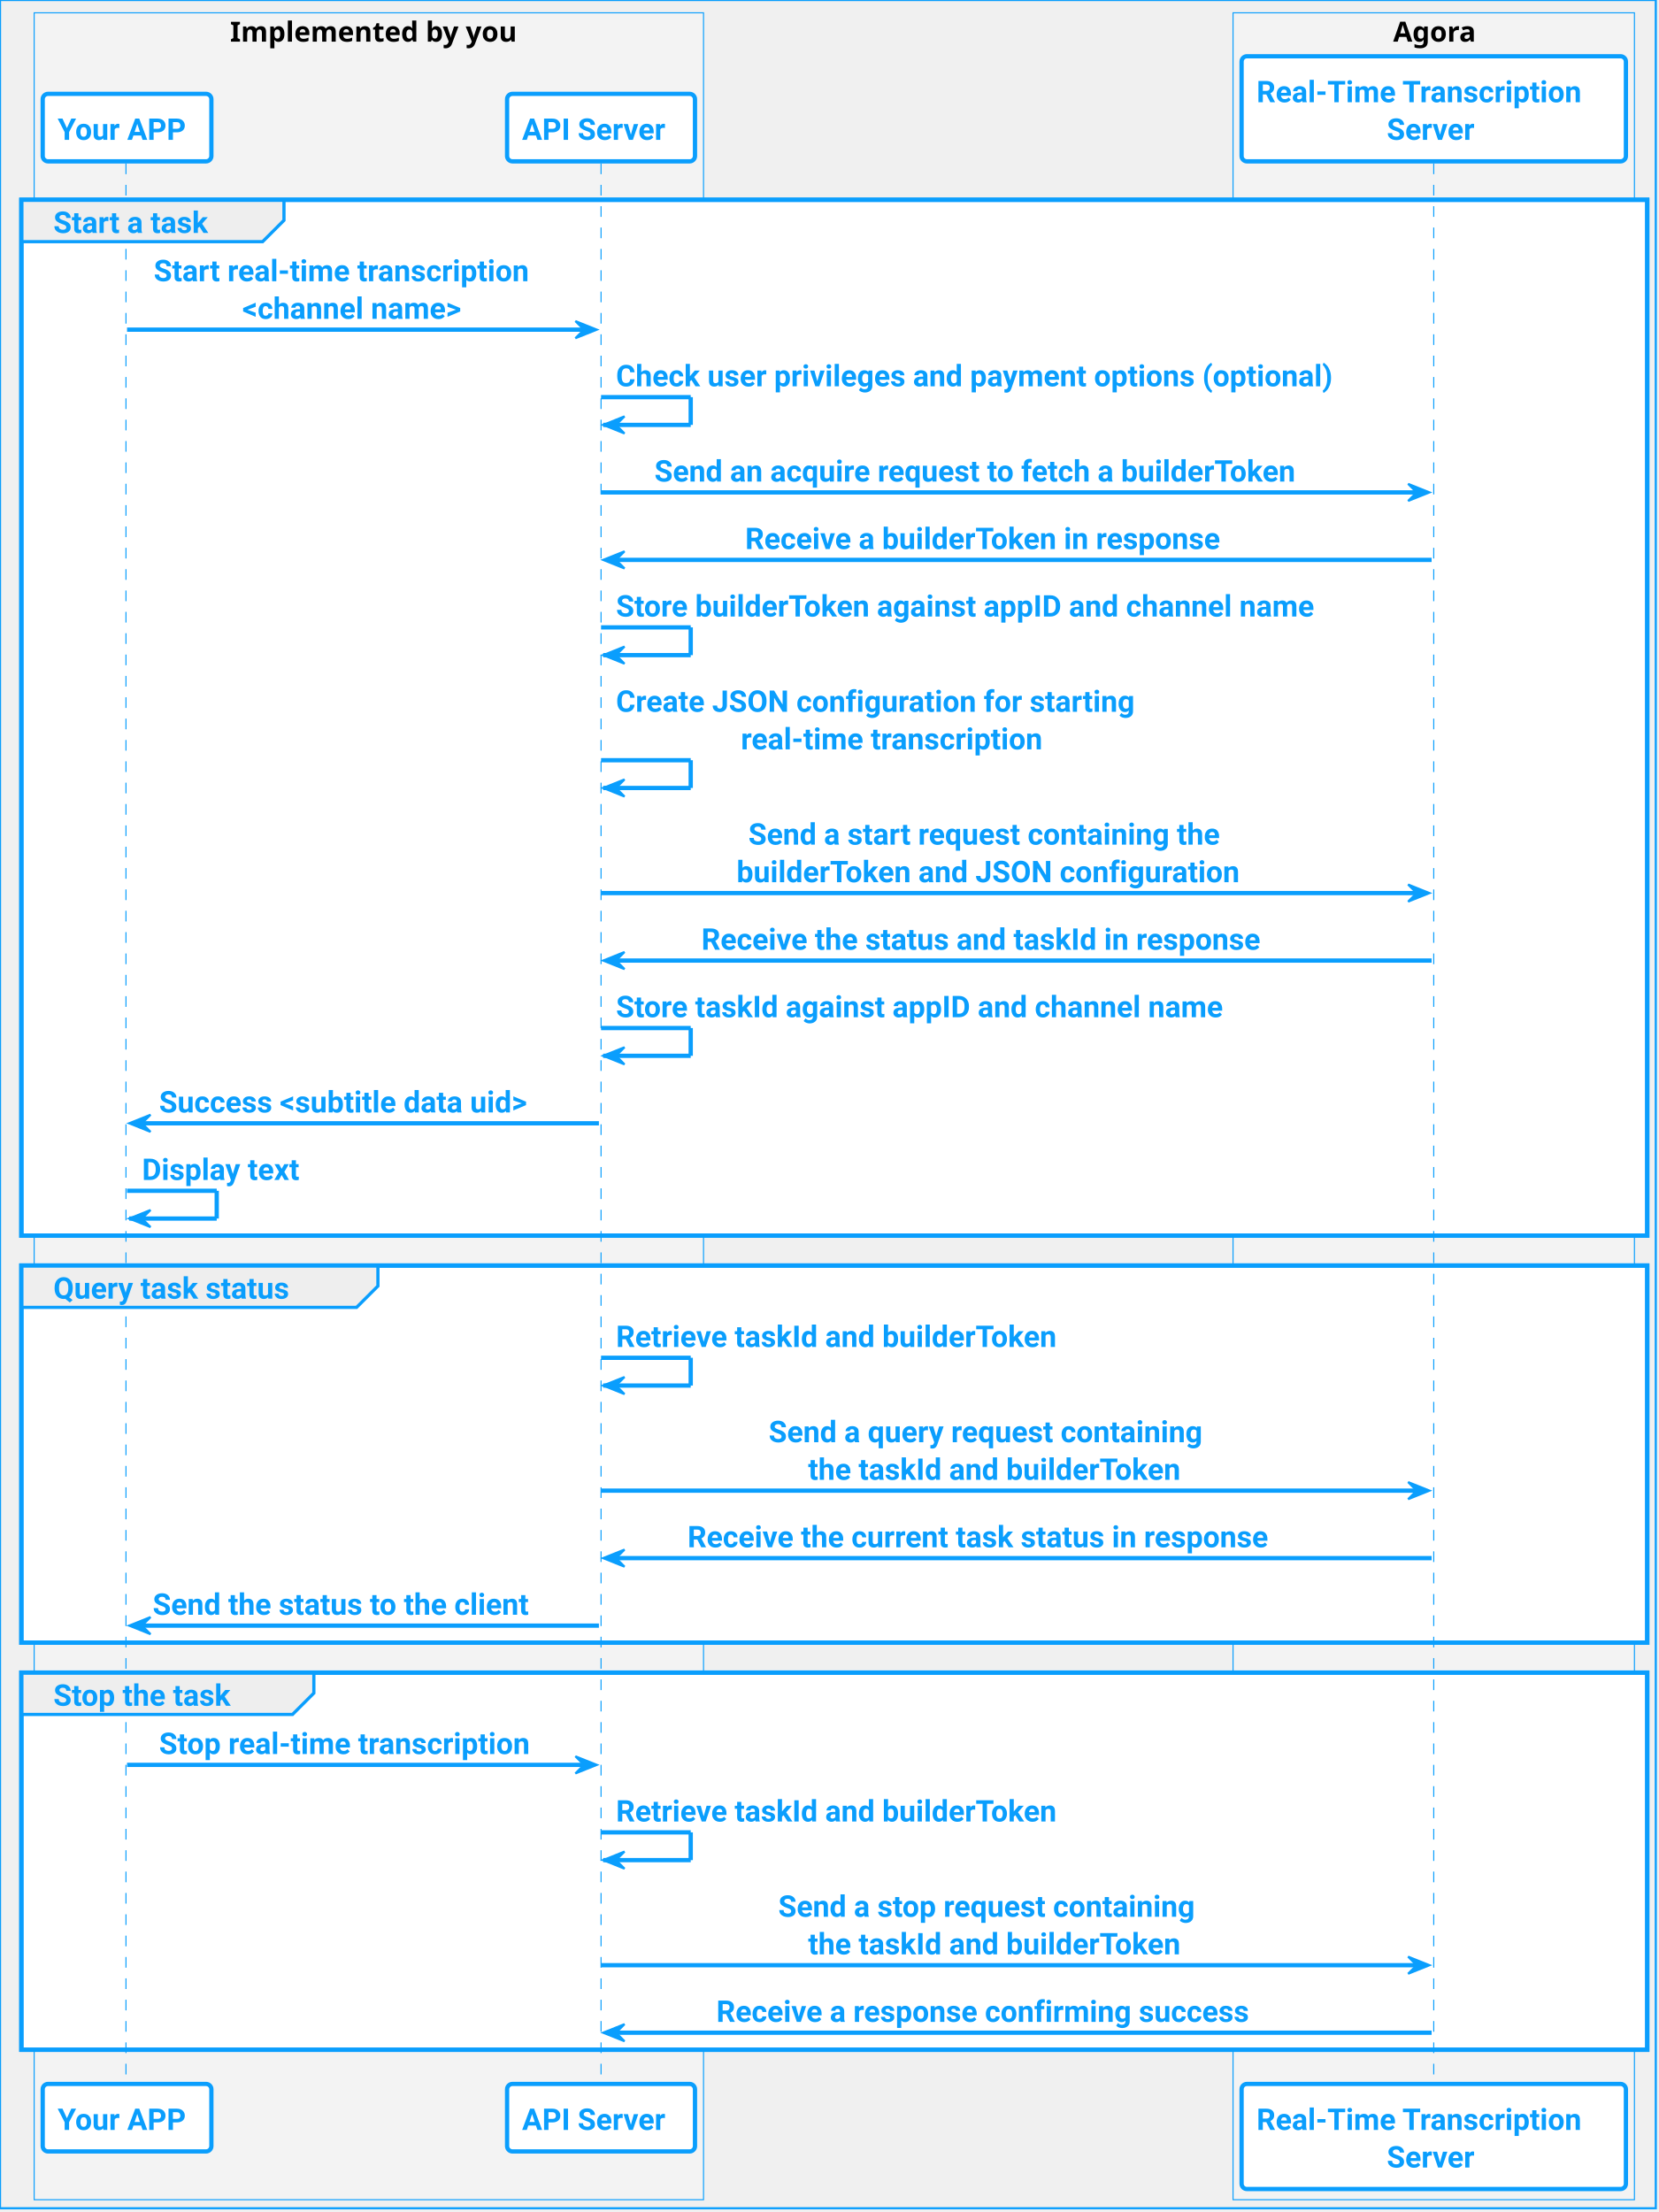
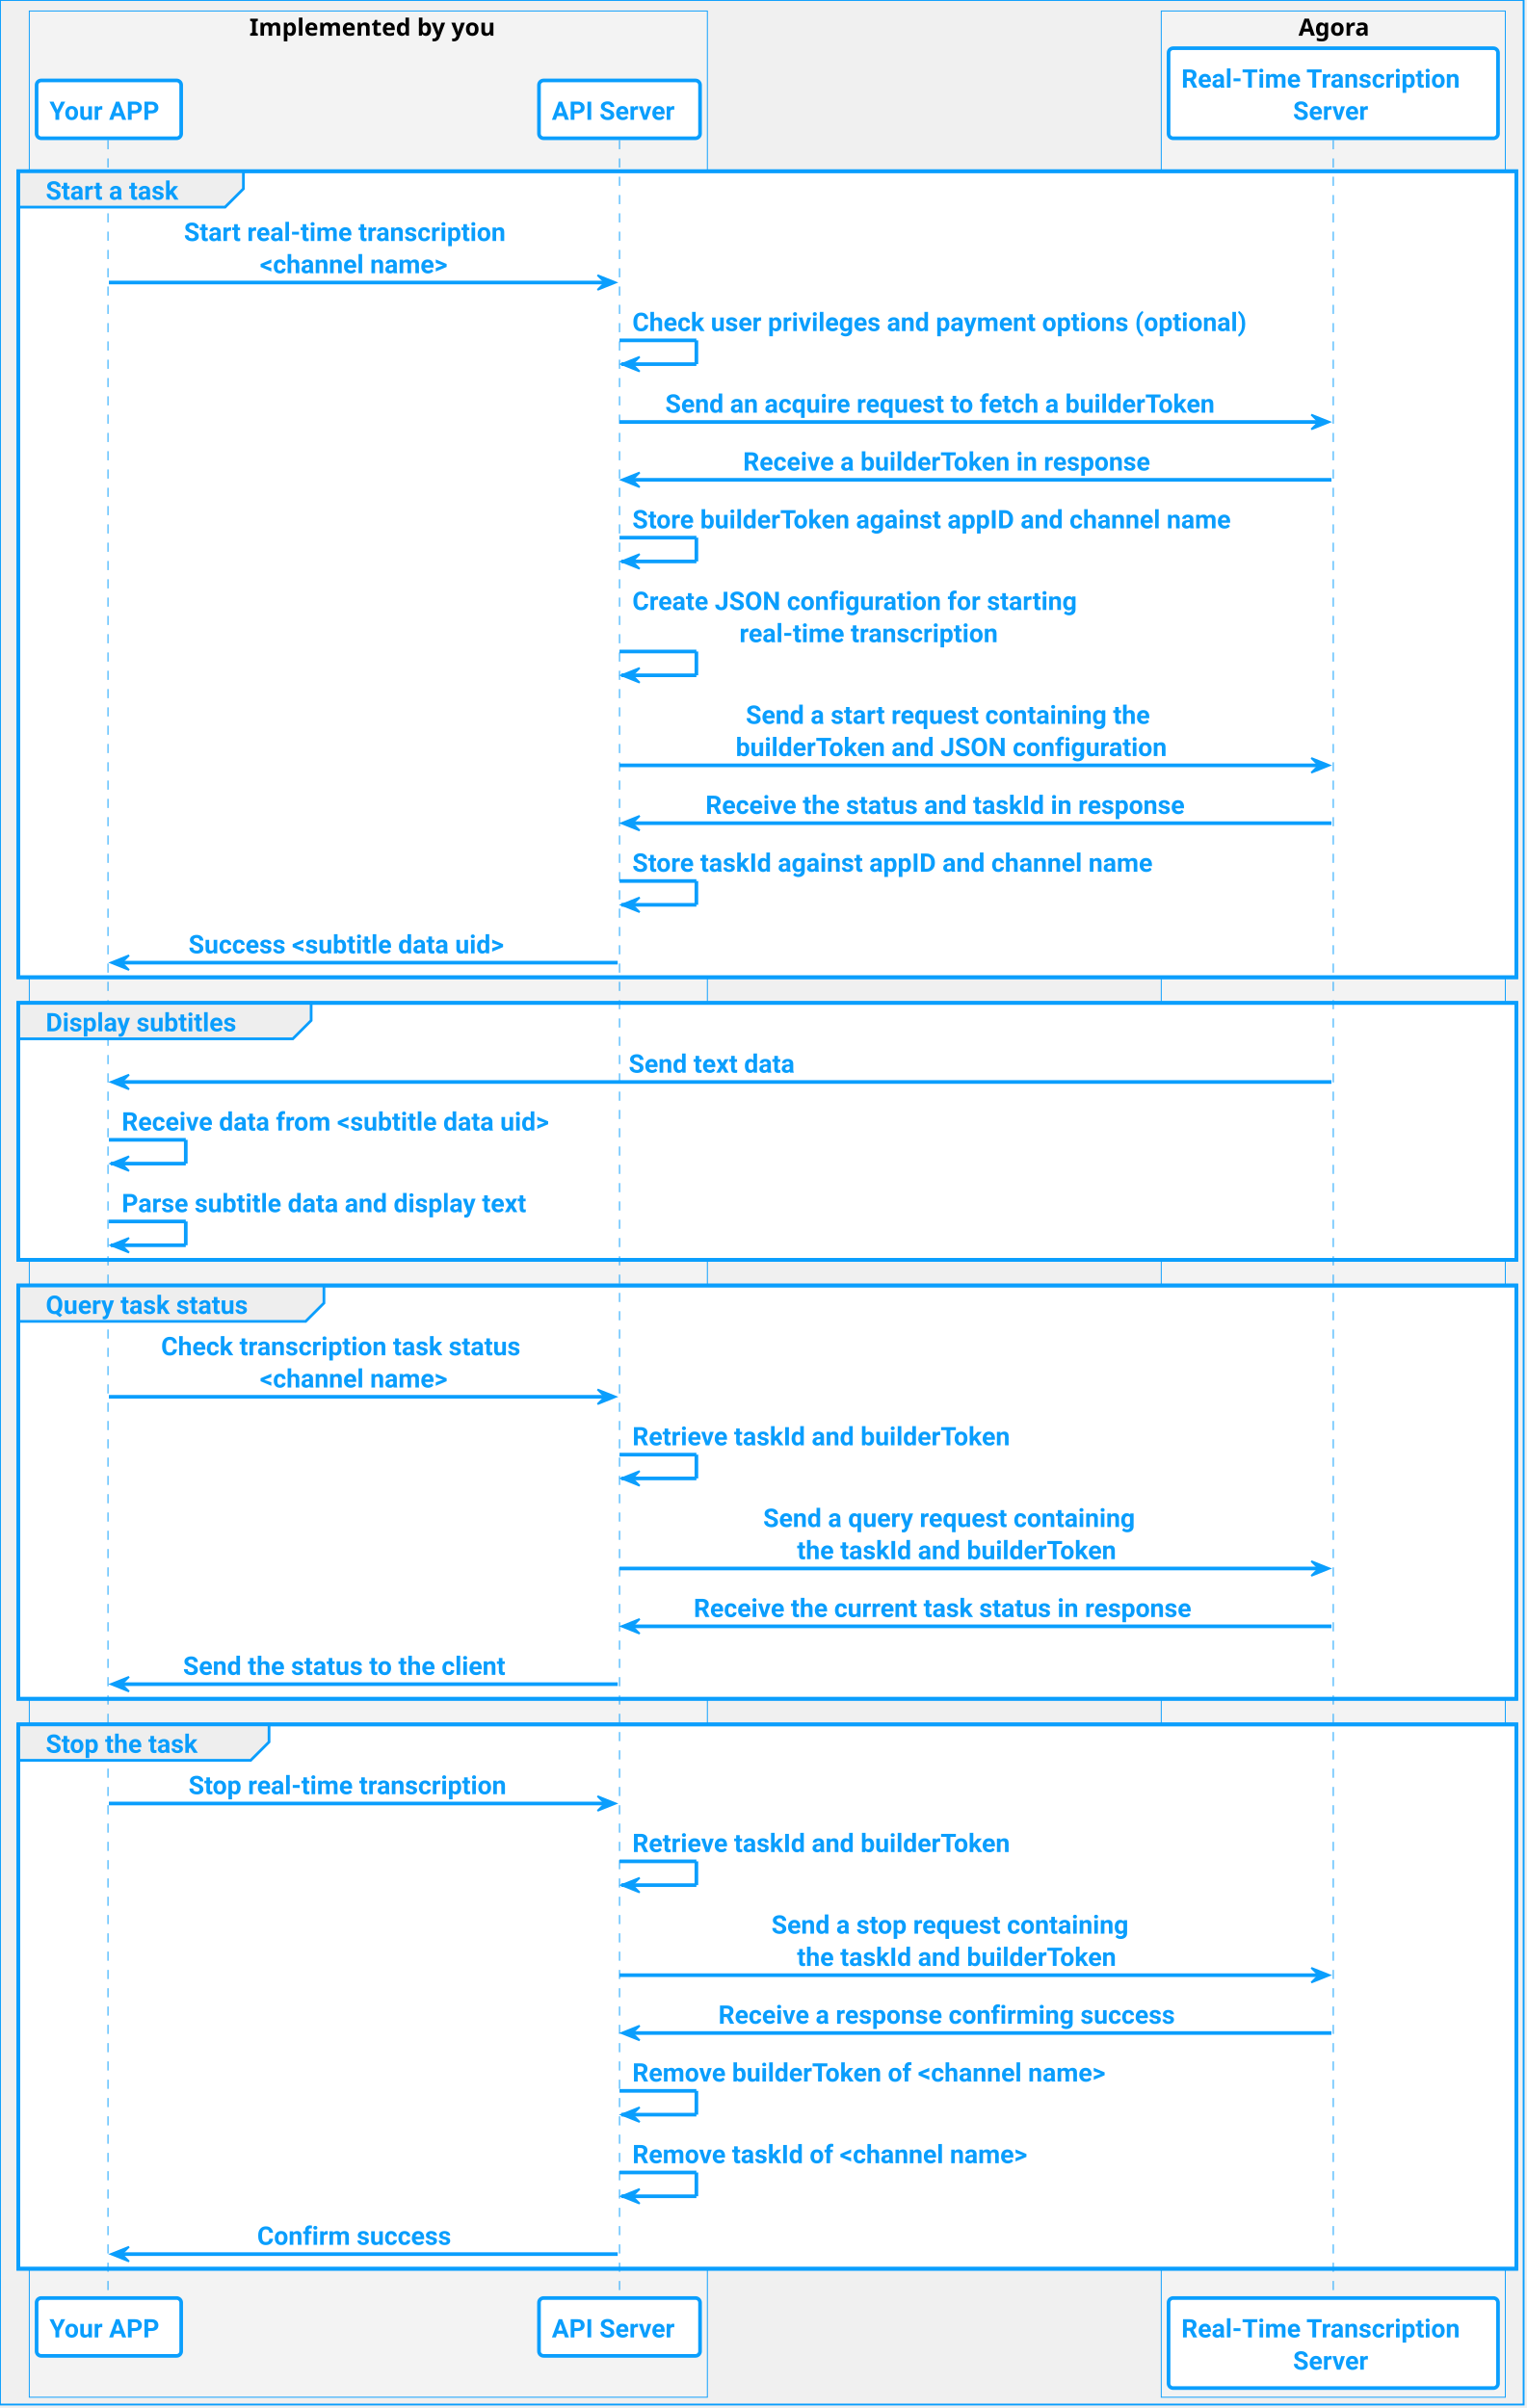
- <svg xmlns="http://www.w3.org/2000/svg" contentStyleType="text/css" height="1036px" preserveAspectRatio="none" style="width:777px;height:1036px;" version="1.1" viewBox="0 0 777 1036" width="777px" zoomAndPan="magnify">
+ <svg xmlns="http://www.w3.org/2000/svg" contentStyleType="text/css" height="1316px" preserveAspectRatio="none" style="width:834px;height:1316px;" version="1.1" viewBox="0 0 834 1316" width="834px" zoomAndPan="magnify">
  <defs />
  <g>
-     <rect fill="none" height="1034.242" style="stroke:#0A9EFD;stroke-width:1.0;" width="775.5" x="0" y="0" />
-     <rect fill="#F3F3F3" height="1024.242" style="stroke:#0A9EFD;stroke-width:0.5;" width="313.5" x="16" y="6" />
-     <text fill="#000000" font-family="sans-serif" font-size="13" font-weight="bold" lengthAdjust="spacing" textLength="130" x="107.75" y="19.495">Implemented by you</text>
-     <rect fill="#F3F3F3" height="1024.242" style="stroke:#0A9EFD;stroke-width:0.5;" width="188" x="577.5" y="6" />
-     <text fill="#000000" font-family="sans-serif" font-size="13" font-weight="bold" lengthAdjust="spacing" textLength="38" x="652.5" y="19.495">Agora</text>
-     <rect fill="#FFFFFF" height="485.141" style="stroke:#0A9EFD;stroke-width:2.0;" width="761.5" x="10" y="93.57" />
-     <rect fill="#FFFFFF" height="176.656" style="stroke:#0A9EFD;stroke-width:2.0;" width="761.5" x="10" y="592.711" />
-     <rect fill="#FFFFFF" height="176.656" style="stroke:#0A9EFD;stroke-width:2.0;" width="761.5" x="10" y="783.367" />
-     <line style="stroke:#0A9EFD;stroke-width:0.5;stroke-dasharray:5.0,5.0;" x1="59" x2="59" y1="76.57" y2="977.023" />
-     <line style="stroke:#0A9EFD;stroke-width:0.5;stroke-dasharray:5.0,5.0;" x1="281.5" x2="281.5" y1="76.57" y2="977.023" />
-     <line style="stroke:#0A9EFD;stroke-width:0.5;stroke-dasharray:5.0,5.0;" x1="671.5" x2="671.5" y1="76.57" y2="977.023" />
+     <rect fill="none" height="1314.117" style="stroke:#0A9EFD;stroke-width:1.0;" width="832.5" x="0" y="0" />
+     <rect fill="#F3F3F3" height="1304.117" style="stroke:#0A9EFD;stroke-width:0.5;" width="370.5" x="16" y="6" />
+     <text fill="#000000" font-family="sans-serif" font-size="13" font-weight="bold" lengthAdjust="spacing" textLength="130" x="136.25" y="19.495">Implemented by you</text>
+     <rect fill="#F3F3F3" height="1304.117" style="stroke:#0A9EFD;stroke-width:0.5;" width="188" x="634.5" y="6" />
+     <text fill="#000000" font-family="sans-serif" font-size="13" font-weight="bold" lengthAdjust="spacing" textLength="38" x="709.5" y="19.495">Agora</text>
+     <rect fill="#FFFFFF" height="440.531" style="stroke:#0A9EFD;stroke-width:2.0;" width="818.5" x="10" y="93.57" />
+     <rect fill="#FFFFFF" height="140.438" style="stroke:#0A9EFD;stroke-width:2.0;" width="818.5" x="10" y="548.102" />
+     <rect fill="#FFFFFF" height="225.875" style="stroke:#0A9EFD;stroke-width:2.0;" width="818.5" x="10" y="702.539" />
+     <rect fill="#FFFFFF" height="297.484" style="stroke:#0A9EFD;stroke-width:2.0;" width="818.5" x="10" y="942.414" />
+     <line style="stroke:#0A9EFD;stroke-width:0.5;stroke-dasharray:5.0,5.0;" x1="59" x2="59" y1="76.57" y2="1256.898" />
+     <line style="stroke:#0A9EFD;stroke-width:0.5;stroke-dasharray:5.0,5.0;" x1="338.5" x2="338.5" y1="76.57" y2="1256.898" />
+     <line style="stroke:#0A9EFD;stroke-width:0.5;stroke-dasharray:5.0,5.0;" x1="728.5" x2="728.5" y1="76.57" y2="1256.898" />
    <rect fill="#FFFFFF" height="31.609" rx="2.5" ry="2.5" style="stroke:#0A9EFD;stroke-width:2.0;" width="79" x="20" y="43.961" />
    <text fill="#0A9EFD" font-family="Roboto" font-size="14" font-weight="bold" lengthAdjust="spacing" textLength="65" x="27" y="65.494">Your APP</text>
-     <rect fill="#FFFFFF" height="31.609" rx="2.5" ry="2.5" style="stroke:#0A9EFD;stroke-width:2.0;" width="79" x="20" y="976.023" />
-     <text fill="#0A9EFD" font-family="Roboto" font-size="14" font-weight="bold" lengthAdjust="spacing" textLength="65" x="27" y="997.557">Your APP</text>
-     <rect fill="#FFFFFF" height="31.609" rx="2.5" ry="2.5" style="stroke:#0A9EFD;stroke-width:2.0;" width="88" x="237.5" y="43.961" />
-     <text fill="#0A9EFD" font-family="Roboto" font-size="14" font-weight="bold" lengthAdjust="spacing" textLength="74" x="244.5" y="65.494">API Server</text>
-     <rect fill="#FFFFFF" height="31.609" rx="2.5" ry="2.5" style="stroke:#0A9EFD;stroke-width:2.0;" width="88" x="237.5" y="976.023" />
-     <text fill="#0A9EFD" font-family="Roboto" font-size="14" font-weight="bold" lengthAdjust="spacing" textLength="74" x="244.5" y="997.557">API Server</text>
-     <rect fill="#FFFFFF" height="49.219" rx="2.5" ry="2.5" style="stroke:#0A9EFD;stroke-width:2.0;" width="180" x="581.5" y="26.352" />
-     <text fill="#0A9EFD" font-family="Roboto" font-size="14" font-weight="bold" lengthAdjust="spacing" textLength="166" x="588.5" y="47.885">Real-Time Transcription</text>
-     <text fill="#0A9EFD" font-family="Roboto" font-size="14" font-weight="bold" lengthAdjust="spacing" textLength="48" x="649.5" y="65.494">Server</text>
-     <rect fill="#FFFFFF" height="49.219" rx="2.5" ry="2.5" style="stroke:#0A9EFD;stroke-width:2.0;" width="180" x="581.5" y="976.023" />
-     <text fill="#0A9EFD" font-family="Roboto" font-size="14" font-weight="bold" lengthAdjust="spacing" textLength="166" x="588.5" y="997.557">Real-Time Transcription</text>
-     <text fill="#0A9EFD" font-family="Roboto" font-size="14" font-weight="bold" lengthAdjust="spacing" textLength="48" x="649.5" y="1015.166">Server</text>
+     <rect fill="#FFFFFF" height="31.609" rx="2.5" ry="2.5" style="stroke:#0A9EFD;stroke-width:2.0;" width="79" x="20" y="1255.898" />
+     <text fill="#0A9EFD" font-family="Roboto" font-size="14" font-weight="bold" lengthAdjust="spacing" textLength="65" x="27" y="1277.432">Your APP</text>
+     <rect fill="#FFFFFF" height="31.609" rx="2.5" ry="2.5" style="stroke:#0A9EFD;stroke-width:2.0;" width="88" x="294.5" y="43.961" />
+     <text fill="#0A9EFD" font-family="Roboto" font-size="14" font-weight="bold" lengthAdjust="spacing" textLength="74" x="301.5" y="65.494">API Server</text>
+     <rect fill="#FFFFFF" height="31.609" rx="2.5" ry="2.5" style="stroke:#0A9EFD;stroke-width:2.0;" width="88" x="294.5" y="1255.898" />
+     <text fill="#0A9EFD" font-family="Roboto" font-size="14" font-weight="bold" lengthAdjust="spacing" textLength="74" x="301.5" y="1277.432">API Server</text>
+     <rect fill="#FFFFFF" height="49.219" rx="2.5" ry="2.5" style="stroke:#0A9EFD;stroke-width:2.0;" width="180" x="638.5" y="26.352" />
+     <text fill="#0A9EFD" font-family="Roboto" font-size="14" font-weight="bold" lengthAdjust="spacing" textLength="166" x="645.5" y="47.885">Real-Time Transcription</text>
+     <text fill="#0A9EFD" font-family="Roboto" font-size="14" font-weight="bold" lengthAdjust="spacing" textLength="48" x="706.5" y="65.494">Server</text>
+     <rect fill="#FFFFFF" height="49.219" rx="2.5" ry="2.5" style="stroke:#0A9EFD;stroke-width:2.0;" width="180" x="638.5" y="1255.898" />
+     <text fill="#0A9EFD" font-family="Roboto" font-size="14" font-weight="bold" lengthAdjust="spacing" textLength="166" x="645.5" y="1277.432">Real-Time Transcription</text>
+     <text fill="#0A9EFD" font-family="Roboto" font-size="14" font-weight="bold" lengthAdjust="spacing" textLength="48" x="706.5" y="1295.041">Server</text>
    <path d="M10,93.57 L133,93.57 L133,103.18 L123,113.18 L10,113.18 L10,93.57 " fill="#EEEEEE" style="stroke:#0A9EFD;stroke-width:1.5;" />
-     <rect fill="none" height="485.141" style="stroke:#0A9EFD;stroke-width:2.0;" width="761.5" x="10" y="93.57" />
+     <rect fill="none" height="440.531" style="stroke:#0A9EFD;stroke-width:2.0;" width="818.5" x="10" y="93.57" />
    <text fill="#0A9EFD" font-family="Roboto" font-size="14" font-weight="bold" lengthAdjust="spacing" textLength="78" x="25" y="109.103">Start a task</text>
-     <polygon fill="#0A9EFD" points="269.5,150.398,279.5,154.398,269.5,158.398,273.5,154.398" style="stroke:#0A9EFD;stroke-width:1.0;" />
-     <line style="stroke:#0A9EFD;stroke-width:2.0;" x1="59.5" x2="275.5" y1="154.398" y2="154.398" />
-     <text fill="#0A9EFD" font-family="Roboto" font-size="14" font-weight="bold" lengthAdjust="spacing" textLength="193" x="72" y="131.713">Start real-time transcription</text>
-     <text fill="#0A9EFD" font-family="Roboto" font-size="14" font-weight="bold" lengthAdjust="spacing" textLength="114" x="113.5" y="149.322">&lt;channel name&gt;</text>
-     <line style="stroke:#0A9EFD;stroke-width:2.0;" x1="281.5" x2="323.5" y1="186.008" y2="186.008" />
-     <line style="stroke:#0A9EFD;stroke-width:2.0;" x1="323.5" x2="323.5" y1="186.008" y2="199.008" />
-     <line style="stroke:#0A9EFD;stroke-width:2.0;" x1="282.5" x2="323.5" y1="199.008" y2="199.008" />
-     <polygon fill="#0A9EFD" points="292.5,195.008,282.5,199.008,292.5,203.008,288.5,199.008" style="stroke:#0A9EFD;stroke-width:1.0;" />
-     <text fill="#0A9EFD" font-family="Roboto" font-size="14" font-weight="bold" lengthAdjust="spacing" textLength="376" x="288.5" y="180.932">Check user privileges and payment options (optional)</text>
-     <polygon fill="#0A9EFD" points="659.5,226.617,669.5,230.617,659.5,234.617,663.5,230.617" style="stroke:#0A9EFD;stroke-width:1.0;" />
-     <line style="stroke:#0A9EFD;stroke-width:2.0;" x1="281.5" x2="665.5" y1="230.617" y2="230.617" />
-     <text fill="#0A9EFD" font-family="Roboto" font-size="14" font-weight="bold" lengthAdjust="spacing" textLength="340" x="306.5" y="225.541">Send an acquire request to fetch a builderToken</text>
-     <polygon fill="#0A9EFD" points="292.5,258.227,282.5,262.227,292.5,266.227,288.5,262.227" style="stroke:#0A9EFD;stroke-width:1.0;" />
-     <line style="stroke:#0A9EFD;stroke-width:2.0;" x1="286.5" x2="670.5" y1="262.227" y2="262.227" />
-     <text fill="#0A9EFD" font-family="Roboto" font-size="14" font-weight="bold" lengthAdjust="spacing" textLength="255" x="349" y="257.15">Receive a builderToken in response</text>
-     <line style="stroke:#0A9EFD;stroke-width:2.0;" x1="281.5" x2="323.5" y1="293.836" y2="293.836" />
-     <line style="stroke:#0A9EFD;stroke-width:2.0;" x1="323.5" x2="323.5" y1="293.836" y2="306.836" />
-     <line style="stroke:#0A9EFD;stroke-width:2.0;" x1="282.5" x2="323.5" y1="306.836" y2="306.836" />
-     <polygon fill="#0A9EFD" points="292.5,302.836,282.5,306.836,292.5,310.836,288.5,306.836" style="stroke:#0A9EFD;stroke-width:1.0;" />
-     <text fill="#0A9EFD" font-family="Roboto" font-size="14" font-weight="bold" lengthAdjust="spacing" textLength="366" x="288.5" y="288.76">Store builderToken against appID and channel name</text>
-     <line style="stroke:#0A9EFD;stroke-width:2.0;" x1="281.5" x2="323.5" y1="356.055" y2="356.055" />
-     <line style="stroke:#0A9EFD;stroke-width:2.0;" x1="323.5" x2="323.5" y1="356.055" y2="369.055" />
-     <line style="stroke:#0A9EFD;stroke-width:2.0;" x1="282.5" x2="323.5" y1="369.055" y2="369.055" />
-     <polygon fill="#0A9EFD" points="292.5,365.055,282.5,369.055,292.5,373.055,288.5,369.055" style="stroke:#0A9EFD;stroke-width:1.0;" />
-     <text fill="#0A9EFD" font-family="Roboto" font-size="14" font-weight="bold" lengthAdjust="spacing" textLength="269" x="288.5" y="333.369">Create JSON configuration for starting</text>
-     <text fill="#0A9EFD" font-family="Roboto" font-size="14" font-weight="bold" lengthAdjust="spacing" textLength="156" x="347" y="350.978">real-time transcription</text>
-     <polygon fill="#0A9EFD" points="659.5,414.273,669.5,418.273,659.5,422.273,663.5,418.273" style="stroke:#0A9EFD;stroke-width:1.0;" />
-     <line style="stroke:#0A9EFD;stroke-width:2.0;" x1="281.5" x2="665.5" y1="418.273" y2="418.273" />
-     <text fill="#0A9EFD" font-family="Roboto" font-size="14" font-weight="bold" lengthAdjust="spacing" textLength="248" x="350.5" y="395.588">Send a start request containing the</text>
-     <text fill="#0A9EFD" font-family="Roboto" font-size="14" font-weight="bold" lengthAdjust="spacing" textLength="263" x="345" y="413.197">builderToken and JSON configuration</text>
-     <polygon fill="#0A9EFD" points="292.5,445.883,282.5,449.883,292.5,453.883,288.5,449.883" style="stroke:#0A9EFD;stroke-width:1.0;" />
-     <line style="stroke:#0A9EFD;stroke-width:2.0;" x1="286.5" x2="670.5" y1="449.883" y2="449.883" />
-     <text fill="#0A9EFD" font-family="Roboto" font-size="14" font-weight="bold" lengthAdjust="spacing" textLength="296" x="328.5" y="444.807">Receive the status and taskId in response</text>
-     <line style="stroke:#0A9EFD;stroke-width:2.0;" x1="281.5" x2="323.5" y1="481.492" y2="481.492" />
-     <line style="stroke:#0A9EFD;stroke-width:2.0;" x1="323.5" x2="323.5" y1="481.492" y2="494.492" />
-     <line style="stroke:#0A9EFD;stroke-width:2.0;" x1="282.5" x2="323.5" y1="494.492" y2="494.492" />
-     <polygon fill="#0A9EFD" points="292.5,490.492,282.5,494.492,292.5,498.492,288.5,494.492" style="stroke:#0A9EFD;stroke-width:1.0;" />
-     <text fill="#0A9EFD" font-family="Roboto" font-size="14" font-weight="bold" lengthAdjust="spacing" textLength="315" x="288.5" y="476.416">Store taskId against appID and channel name</text>
+     <polygon fill="#0A9EFD" points="326.5,150.398,336.5,154.398,326.5,158.398,330.5,154.398" style="stroke:#0A9EFD;stroke-width:1.0;" />
+     <line style="stroke:#0A9EFD;stroke-width:2.0;" x1="59.5" x2="332.5" y1="154.398" y2="154.398" />
+     <text fill="#0A9EFD" font-family="Roboto" font-size="14" font-weight="bold" lengthAdjust="spacing" textLength="193" x="100.5" y="131.713">Start real-time transcription</text>
+     <text fill="#0A9EFD" font-family="Roboto" font-size="14" font-weight="bold" lengthAdjust="spacing" textLength="114" x="142" y="149.322">&lt;channel name&gt;</text>
+     <line style="stroke:#0A9EFD;stroke-width:2.0;" x1="338.5" x2="380.5" y1="186.008" y2="186.008" />
+     <line style="stroke:#0A9EFD;stroke-width:2.0;" x1="380.5" x2="380.5" y1="186.008" y2="199.008" />
+     <line style="stroke:#0A9EFD;stroke-width:2.0;" x1="339.5" x2="380.5" y1="199.008" y2="199.008" />
+     <polygon fill="#0A9EFD" points="349.5,195.008,339.5,199.008,349.5,203.008,345.5,199.008" style="stroke:#0A9EFD;stroke-width:1.0;" />
+     <text fill="#0A9EFD" font-family="Roboto" font-size="14" font-weight="bold" lengthAdjust="spacing" textLength="376" x="345.5" y="180.932">Check user privileges and payment options (optional)</text>
+     <polygon fill="#0A9EFD" points="716.5,226.617,726.5,230.617,716.5,234.617,720.5,230.617" style="stroke:#0A9EFD;stroke-width:1.0;" />
+     <line style="stroke:#0A9EFD;stroke-width:2.0;" x1="338.5" x2="722.5" y1="230.617" y2="230.617" />
+     <text fill="#0A9EFD" font-family="Roboto" font-size="14" font-weight="bold" lengthAdjust="spacing" textLength="340" x="363.5" y="225.541">Send an acquire request to fetch a builderToken</text>
+     <polygon fill="#0A9EFD" points="349.5,258.227,339.5,262.227,349.5,266.227,345.5,262.227" style="stroke:#0A9EFD;stroke-width:1.0;" />
+     <line style="stroke:#0A9EFD;stroke-width:2.0;" x1="343.5" x2="727.5" y1="262.227" y2="262.227" />
+     <text fill="#0A9EFD" font-family="Roboto" font-size="14" font-weight="bold" lengthAdjust="spacing" textLength="255" x="406" y="257.15">Receive a builderToken in response</text>
+     <line style="stroke:#0A9EFD;stroke-width:2.0;" x1="338.5" x2="380.5" y1="293.836" y2="293.836" />
+     <line style="stroke:#0A9EFD;stroke-width:2.0;" x1="380.5" x2="380.5" y1="293.836" y2="306.836" />
+     <line style="stroke:#0A9EFD;stroke-width:2.0;" x1="339.5" x2="380.5" y1="306.836" y2="306.836" />
+     <polygon fill="#0A9EFD" points="349.5,302.836,339.5,306.836,349.5,310.836,345.5,306.836" style="stroke:#0A9EFD;stroke-width:1.0;" />
+     <text fill="#0A9EFD" font-family="Roboto" font-size="14" font-weight="bold" lengthAdjust="spacing" textLength="366" x="345.5" y="288.76">Store builderToken against appID and channel name</text>
+     <line style="stroke:#0A9EFD;stroke-width:2.0;" x1="338.5" x2="380.5" y1="356.055" y2="356.055" />
+     <line style="stroke:#0A9EFD;stroke-width:2.0;" x1="380.5" x2="380.5" y1="356.055" y2="369.055" />
+     <line style="stroke:#0A9EFD;stroke-width:2.0;" x1="339.5" x2="380.5" y1="369.055" y2="369.055" />
+     <polygon fill="#0A9EFD" points="349.5,365.055,339.5,369.055,349.5,373.055,345.5,369.055" style="stroke:#0A9EFD;stroke-width:1.0;" />
+     <text fill="#0A9EFD" font-family="Roboto" font-size="14" font-weight="bold" lengthAdjust="spacing" textLength="269" x="345.5" y="333.369">Create JSON configuration for starting</text>
+     <text fill="#0A9EFD" font-family="Roboto" font-size="14" font-weight="bold" lengthAdjust="spacing" textLength="156" x="404" y="350.978">real-time transcription</text>
+     <polygon fill="#0A9EFD" points="716.5,414.273,726.5,418.273,716.5,422.273,720.5,418.273" style="stroke:#0A9EFD;stroke-width:1.0;" />
+     <line style="stroke:#0A9EFD;stroke-width:2.0;" x1="338.5" x2="722.5" y1="418.273" y2="418.273" />
+     <text fill="#0A9EFD" font-family="Roboto" font-size="14" font-weight="bold" lengthAdjust="spacing" textLength="248" x="407.5" y="395.588">Send a start request containing the</text>
+     <text fill="#0A9EFD" font-family="Roboto" font-size="14" font-weight="bold" lengthAdjust="spacing" textLength="263" x="402" y="413.197">builderToken and JSON configuration</text>
+     <polygon fill="#0A9EFD" points="349.5,445.883,339.5,449.883,349.5,453.883,345.5,449.883" style="stroke:#0A9EFD;stroke-width:1.0;" />
+     <line style="stroke:#0A9EFD;stroke-width:2.0;" x1="343.5" x2="727.5" y1="449.883" y2="449.883" />
+     <text fill="#0A9EFD" font-family="Roboto" font-size="14" font-weight="bold" lengthAdjust="spacing" textLength="296" x="385.5" y="444.807">Receive the status and taskId in response</text>
+     <line style="stroke:#0A9EFD;stroke-width:2.0;" x1="338.5" x2="380.5" y1="481.492" y2="481.492" />
+     <line style="stroke:#0A9EFD;stroke-width:2.0;" x1="380.5" x2="380.5" y1="481.492" y2="494.492" />
+     <line style="stroke:#0A9EFD;stroke-width:2.0;" x1="339.5" x2="380.5" y1="494.492" y2="494.492" />
+     <polygon fill="#0A9EFD" points="349.5,490.492,339.5,494.492,349.5,498.492,345.5,494.492" style="stroke:#0A9EFD;stroke-width:1.0;" />
+     <text fill="#0A9EFD" font-family="Roboto" font-size="14" font-weight="bold" lengthAdjust="spacing" textLength="315" x="345.5" y="476.416">Store taskId against appID and channel name</text>
    <polygon fill="#0A9EFD" points="70.5,522.102,60.5,526.102,70.5,530.102,66.5,526.102" style="stroke:#0A9EFD;stroke-width:1.0;" />
-     <line style="stroke:#0A9EFD;stroke-width:2.0;" x1="64.5" x2="280.5" y1="526.102" y2="526.102" />
-     <text fill="#0A9EFD" font-family="Roboto" font-size="14" font-weight="bold" lengthAdjust="spacing" textLength="192" x="74.5" y="521.025">Success &lt;subtitle data uid&gt;</text>
-     <line style="stroke:#0A9EFD;stroke-width:2.0;" x1="59.5" x2="101.5" y1="557.711" y2="557.711" />
-     <line style="stroke:#0A9EFD;stroke-width:2.0;" x1="101.5" x2="101.5" y1="557.711" y2="570.711" />
-     <line style="stroke:#0A9EFD;stroke-width:2.0;" x1="60.5" x2="101.5" y1="570.711" y2="570.711" />
-     <polygon fill="#0A9EFD" points="70.5,566.711,60.5,570.711,70.5,574.711,66.5,570.711" style="stroke:#0A9EFD;stroke-width:1.0;" />
-     <text fill="#0A9EFD" font-family="Roboto" font-size="14" font-weight="bold" lengthAdjust="spacing" textLength="81" x="66.5" y="552.635">Display text</text>
-     <path d="M10,592.711 L177,592.711 L177,602.32 L167,612.32 L10,612.32 L10,592.711 " fill="#EEEEEE" style="stroke:#0A9EFD;stroke-width:1.5;" />
-     <rect fill="none" height="176.656" style="stroke:#0A9EFD;stroke-width:2.0;" width="761.5" x="10" y="592.711" />
-     <text fill="#0A9EFD" font-family="Roboto" font-size="14" font-weight="bold" lengthAdjust="spacing" textLength="122" x="25" y="608.244">Query task status</text>
-     <line style="stroke:#0A9EFD;stroke-width:2.0;" x1="281.5" x2="323.5" y1="635.93" y2="635.93" />
-     <line style="stroke:#0A9EFD;stroke-width:2.0;" x1="323.5" x2="323.5" y1="635.93" y2="648.93" />
-     <line style="stroke:#0A9EFD;stroke-width:2.0;" x1="282.5" x2="323.5" y1="648.93" y2="648.93" />
-     <polygon fill="#0A9EFD" points="292.5,644.93,282.5,648.93,292.5,652.93,288.5,648.93" style="stroke:#0A9EFD;stroke-width:1.0;" />
-     <text fill="#0A9EFD" font-family="Roboto" font-size="14" font-weight="bold" lengthAdjust="spacing" textLength="234" x="288.5" y="630.854">Retrieve taskId and builderToken</text>
-     <polygon fill="#0A9EFD" points="659.5,694.148,669.5,698.148,659.5,702.148,663.5,698.148" style="stroke:#0A9EFD;stroke-width:1.0;" />
-     <line style="stroke:#0A9EFD;stroke-width:2.0;" x1="281.5" x2="665.5" y1="698.148" y2="698.148" />
-     <text fill="#0A9EFD" font-family="Roboto" font-size="14" font-weight="bold" lengthAdjust="spacing" textLength="229" x="360" y="675.463">Send a query request containing</text>
-     <text fill="#0A9EFD" font-family="Roboto" font-size="14" font-weight="bold" lengthAdjust="spacing" textLength="196" x="378.5" y="693.072">the taskId and builderToken</text>
-     <polygon fill="#0A9EFD" points="292.5,725.758,282.5,729.758,292.5,733.758,288.5,729.758" style="stroke:#0A9EFD;stroke-width:1.0;" />
-     <line style="stroke:#0A9EFD;stroke-width:2.0;" x1="286.5" x2="670.5" y1="729.758" y2="729.758" />
-     <text fill="#0A9EFD" font-family="Roboto" font-size="14" font-weight="bold" lengthAdjust="spacing" textLength="309" x="322" y="724.682">Receive the current task status in response</text>
-     <polygon fill="#0A9EFD" points="70.5,757.367,60.5,761.367,70.5,765.367,66.5,761.367" style="stroke:#0A9EFD;stroke-width:1.0;" />
-     <line style="stroke:#0A9EFD;stroke-width:2.0;" x1="64.5" x2="280.5" y1="761.367" y2="761.367" />
-     <text fill="#0A9EFD" font-family="Roboto" font-size="14" font-weight="bold" lengthAdjust="spacing" textLength="198" x="71.5" y="756.291">Send the status to the client</text>
-     <path d="M10,783.367 L147,783.367 L147,792.977 L137,802.977 L10,802.977 L10,783.367 " fill="#EEEEEE" style="stroke:#0A9EFD;stroke-width:1.5;" />
-     <rect fill="none" height="176.656" style="stroke:#0A9EFD;stroke-width:2.0;" width="761.5" x="10" y="783.367" />
-     <text fill="#0A9EFD" font-family="Roboto" font-size="14" font-weight="bold" lengthAdjust="spacing" textLength="92" x="25" y="798.9">Stop the task</text>
-     <polygon fill="#0A9EFD" points="269.5,822.586,279.5,826.586,269.5,830.586,273.5,826.586" style="stroke:#0A9EFD;stroke-width:1.0;" />
-     <line style="stroke:#0A9EFD;stroke-width:2.0;" x1="59.5" x2="275.5" y1="826.586" y2="826.586" />
-     <text fill="#0A9EFD" font-family="Roboto" font-size="14" font-weight="bold" lengthAdjust="spacing" textLength="192" x="74.5" y="821.51">Stop real-time transcription</text>
-     <line style="stroke:#0A9EFD;stroke-width:2.0;" x1="281.5" x2="323.5" y1="858.195" y2="858.195" />
-     <line style="stroke:#0A9EFD;stroke-width:2.0;" x1="323.5" x2="323.5" y1="858.195" y2="871.195" />
-     <line style="stroke:#0A9EFD;stroke-width:2.0;" x1="282.5" x2="323.5" y1="871.195" y2="871.195" />
-     <polygon fill="#0A9EFD" points="292.5,867.195,282.5,871.195,292.5,875.195,288.5,871.195" style="stroke:#0A9EFD;stroke-width:1.0;" />
-     <text fill="#0A9EFD" font-family="Roboto" font-size="14" font-weight="bold" lengthAdjust="spacing" textLength="234" x="288.5" y="853.119">Retrieve taskId and builderToken</text>
-     <polygon fill="#0A9EFD" points="659.5,916.414,669.5,920.414,659.5,924.414,663.5,920.414" style="stroke:#0A9EFD;stroke-width:1.0;" />
-     <line style="stroke:#0A9EFD;stroke-width:2.0;" x1="281.5" x2="665.5" y1="920.414" y2="920.414" />
-     <text fill="#0A9EFD" font-family="Roboto" font-size="14" font-weight="bold" lengthAdjust="spacing" textLength="220" x="364.5" y="897.729">Send a stop request containing</text>
-     <text fill="#0A9EFD" font-family="Roboto" font-size="14" font-weight="bold" lengthAdjust="spacing" textLength="196" x="378.5" y="915.338">the taskId and builderToken</text>
-     <polygon fill="#0A9EFD" points="292.5,948.023,282.5,952.023,292.5,956.023,288.5,952.023" style="stroke:#0A9EFD;stroke-width:1.0;" />
-     <line style="stroke:#0A9EFD;stroke-width:2.0;" x1="286.5" x2="670.5" y1="952.023" y2="952.023" />
-     <text fill="#0A9EFD" font-family="Roboto" font-size="14" font-weight="bold" lengthAdjust="spacing" textLength="282" x="335.5" y="946.947">Receive a response confirming success</text>
+     <line style="stroke:#0A9EFD;stroke-width:2.0;" x1="64.5" x2="337.5" y1="526.102" y2="526.102" />
+     <text fill="#0A9EFD" font-family="Roboto" font-size="14" font-weight="bold" lengthAdjust="spacing" textLength="192" x="103" y="521.025">Success &lt;subtitle data uid&gt;</text>
+     <path d="M10,548.102 L170,548.102 L170,557.711 L160,567.711 L10,567.711 L10,548.102 " fill="#EEEEEE" style="stroke:#0A9EFD;stroke-width:1.5;" />
+     <rect fill="none" height="140.438" style="stroke:#0A9EFD;stroke-width:2.0;" width="818.5" x="10" y="548.102" />
+     <text fill="#0A9EFD" font-family="Roboto" font-size="14" font-weight="bold" lengthAdjust="spacing" textLength="115" x="25" y="563.635">Display subtitles</text>
+     <polygon fill="#0A9EFD" points="70.5,587.32,60.5,591.32,70.5,595.32,66.5,591.32" style="stroke:#0A9EFD;stroke-width:1.0;" />
+     <line style="stroke:#0A9EFD;stroke-width:2.0;" x1="64.5" x2="727.5" y1="591.32" y2="591.32" />
+     <text fill="#0A9EFD" font-family="Roboto" font-size="14" font-weight="bold" lengthAdjust="spacing" textLength="101" x="343.5" y="586.244">Send text data</text>
+     <line style="stroke:#0A9EFD;stroke-width:2.0;" x1="59.5" x2="101.5" y1="622.93" y2="622.93" />
+     <line style="stroke:#0A9EFD;stroke-width:2.0;" x1="101.5" x2="101.5" y1="622.93" y2="635.93" />
+     <line style="stroke:#0A9EFD;stroke-width:2.0;" x1="60.5" x2="101.5" y1="635.93" y2="635.93" />
+     <polygon fill="#0A9EFD" points="70.5,631.93,60.5,635.93,70.5,639.93,66.5,635.93" style="stroke:#0A9EFD;stroke-width:1.0;" />
+     <text fill="#0A9EFD" font-family="Roboto" font-size="14" font-weight="bold" lengthAdjust="spacing" textLength="265" x="66.5" y="617.854">Receive data  from &lt;subtitle data uid&gt;</text>
+     <line style="stroke:#0A9EFD;stroke-width:2.0;" x1="59.5" x2="101.5" y1="667.539" y2="667.539" />
+     <line style="stroke:#0A9EFD;stroke-width:2.0;" x1="101.5" x2="101.5" y1="667.539" y2="680.539" />
+     <line style="stroke:#0A9EFD;stroke-width:2.0;" x1="60.5" x2="101.5" y1="680.539" y2="680.539" />
+     <polygon fill="#0A9EFD" points="70.5,676.539,60.5,680.539,70.5,684.539,66.5,680.539" style="stroke:#0A9EFD;stroke-width:1.0;" />
+     <text fill="#0A9EFD" font-family="Roboto" font-size="14" font-weight="bold" lengthAdjust="spacing" textLength="245" x="66.5" y="662.463">Parse subtitle data and display text</text>
+     <path d="M10,702.539 L177,702.539 L177,712.148 L167,722.148 L10,722.148 L10,702.539 " fill="#EEEEEE" style="stroke:#0A9EFD;stroke-width:1.5;" />
+     <rect fill="none" height="225.875" style="stroke:#0A9EFD;stroke-width:2.0;" width="818.5" x="10" y="702.539" />
+     <text fill="#0A9EFD" font-family="Roboto" font-size="14" font-weight="bold" lengthAdjust="spacing" textLength="122" x="25" y="718.072">Query task status</text>
+     <polygon fill="#0A9EFD" points="326.5,759.367,336.5,763.367,326.5,767.367,330.5,763.367" style="stroke:#0A9EFD;stroke-width:1.0;" />
+     <line style="stroke:#0A9EFD;stroke-width:2.0;" x1="59.5" x2="332.5" y1="763.367" y2="763.367" />
+     <text fill="#0A9EFD" font-family="Roboto" font-size="14" font-weight="bold" lengthAdjust="spacing" textLength="218" x="88" y="740.682">Check transcription task status</text>
+     <text fill="#0A9EFD" font-family="Roboto" font-size="14" font-weight="bold" lengthAdjust="spacing" textLength="114" x="142" y="758.291">&lt;channel name&gt;</text>
+     <line style="stroke:#0A9EFD;stroke-width:2.0;" x1="338.5" x2="380.5" y1="794.977" y2="794.977" />
+     <line style="stroke:#0A9EFD;stroke-width:2.0;" x1="380.5" x2="380.5" y1="794.977" y2="807.977" />
+     <line style="stroke:#0A9EFD;stroke-width:2.0;" x1="339.5" x2="380.5" y1="807.977" y2="807.977" />
+     <polygon fill="#0A9EFD" points="349.5,803.977,339.5,807.977,349.5,811.977,345.5,807.977" style="stroke:#0A9EFD;stroke-width:1.0;" />
+     <text fill="#0A9EFD" font-family="Roboto" font-size="14" font-weight="bold" lengthAdjust="spacing" textLength="234" x="345.5" y="789.9">Retrieve taskId and builderToken</text>
+     <polygon fill="#0A9EFD" points="716.5,853.195,726.5,857.195,716.5,861.195,720.5,857.195" style="stroke:#0A9EFD;stroke-width:1.0;" />
+     <line style="stroke:#0A9EFD;stroke-width:2.0;" x1="338.5" x2="722.5" y1="857.195" y2="857.195" />
+     <text fill="#0A9EFD" font-family="Roboto" font-size="14" font-weight="bold" lengthAdjust="spacing" textLength="229" x="417" y="834.51">Send a query request containing</text>
+     <text fill="#0A9EFD" font-family="Roboto" font-size="14" font-weight="bold" lengthAdjust="spacing" textLength="196" x="435.5" y="852.119">the taskId and builderToken</text>
+     <polygon fill="#0A9EFD" points="349.5,884.805,339.5,888.805,349.5,892.805,345.5,888.805" style="stroke:#0A9EFD;stroke-width:1.0;" />
+     <line style="stroke:#0A9EFD;stroke-width:2.0;" x1="343.5" x2="727.5" y1="888.805" y2="888.805" />
+     <text fill="#0A9EFD" font-family="Roboto" font-size="14" font-weight="bold" lengthAdjust="spacing" textLength="309" x="379" y="883.729">Receive the current task status in response</text>
+     <polygon fill="#0A9EFD" points="70.5,916.414,60.5,920.414,70.5,924.414,66.5,920.414" style="stroke:#0A9EFD;stroke-width:1.0;" />
+     <line style="stroke:#0A9EFD;stroke-width:2.0;" x1="64.5" x2="337.5" y1="920.414" y2="920.414" />
+     <text fill="#0A9EFD" font-family="Roboto" font-size="14" font-weight="bold" lengthAdjust="spacing" textLength="198" x="100" y="915.338">Send the status to the client</text>
+     <path d="M10,942.414 L147,942.414 L147,952.023 L137,962.023 L10,962.023 L10,942.414 " fill="#EEEEEE" style="stroke:#0A9EFD;stroke-width:1.5;" />
+     <rect fill="none" height="297.484" style="stroke:#0A9EFD;stroke-width:2.0;" width="818.5" x="10" y="942.414" />
+     <text fill="#0A9EFD" font-family="Roboto" font-size="14" font-weight="bold" lengthAdjust="spacing" textLength="92" x="25" y="957.947">Stop the task</text>
+     <polygon fill="#0A9EFD" points="326.5,981.633,336.5,985.633,326.5,989.633,330.5,985.633" style="stroke:#0A9EFD;stroke-width:1.0;" />
+     <line style="stroke:#0A9EFD;stroke-width:2.0;" x1="59.5" x2="332.5" y1="985.633" y2="985.633" />
+     <text fill="#0A9EFD" font-family="Roboto" font-size="14" font-weight="bold" lengthAdjust="spacing" textLength="192" x="103" y="980.557">Stop real-time transcription</text>
+     <line style="stroke:#0A9EFD;stroke-width:2.0;" x1="338.5" x2="380.5" y1="1017.242" y2="1017.242" />
+     <line style="stroke:#0A9EFD;stroke-width:2.0;" x1="380.5" x2="380.5" y1="1017.242" y2="1030.242" />
+     <line style="stroke:#0A9EFD;stroke-width:2.0;" x1="339.5" x2="380.5" y1="1030.242" y2="1030.242" />
+     <polygon fill="#0A9EFD" points="349.5,1026.242,339.5,1030.242,349.5,1034.242,345.5,1030.242" style="stroke:#0A9EFD;stroke-width:1.0;" />
+     <text fill="#0A9EFD" font-family="Roboto" font-size="14" font-weight="bold" lengthAdjust="spacing" textLength="234" x="345.5" y="1012.166">Retrieve taskId and builderToken</text>
+     <polygon fill="#0A9EFD" points="716.5,1075.461,726.5,1079.461,716.5,1083.461,720.5,1079.461" style="stroke:#0A9EFD;stroke-width:1.0;" />
+     <line style="stroke:#0A9EFD;stroke-width:2.0;" x1="338.5" x2="722.5" y1="1079.461" y2="1079.461" />
+     <text fill="#0A9EFD" font-family="Roboto" font-size="14" font-weight="bold" lengthAdjust="spacing" textLength="220" x="421.5" y="1056.775">Send a stop request containing</text>
+     <text fill="#0A9EFD" font-family="Roboto" font-size="14" font-weight="bold" lengthAdjust="spacing" textLength="196" x="435.5" y="1074.385">the taskId and builderToken</text>
+     <polygon fill="#0A9EFD" points="349.5,1107.07,339.5,1111.07,349.5,1115.07,345.5,1111.07" style="stroke:#0A9EFD;stroke-width:1.0;" />
+     <line style="stroke:#0A9EFD;stroke-width:2.0;" x1="343.5" x2="727.5" y1="1111.07" y2="1111.07" />
+     <text fill="#0A9EFD" font-family="Roboto" font-size="14" font-weight="bold" lengthAdjust="spacing" textLength="282" x="392.5" y="1105.994">Receive a response confirming success</text>
+     <line style="stroke:#0A9EFD;stroke-width:2.0;" x1="338.5" x2="380.5" y1="1142.68" y2="1142.68" />
+     <line style="stroke:#0A9EFD;stroke-width:2.0;" x1="380.5" x2="380.5" y1="1142.68" y2="1155.68" />
+     <line style="stroke:#0A9EFD;stroke-width:2.0;" x1="339.5" x2="380.5" y1="1155.68" y2="1155.68" />
+     <polygon fill="#0A9EFD" points="349.5,1151.68,339.5,1155.68,349.5,1159.68,345.5,1155.68" style="stroke:#0A9EFD;stroke-width:1.0;" />
+     <text fill="#0A9EFD" font-family="Roboto" font-size="14" font-weight="bold" lengthAdjust="spacing" textLength="291" x="345.5" y="1137.603">Remove builderToken of &lt;channel name&gt;</text>
+     <line style="stroke:#0A9EFD;stroke-width:2.0;" x1="338.5" x2="380.5" y1="1187.289" y2="1187.289" />
+     <line style="stroke:#0A9EFD;stroke-width:2.0;" x1="380.5" x2="380.5" y1="1187.289" y2="1200.289" />
+     <line style="stroke:#0A9EFD;stroke-width:2.0;" x1="339.5" x2="380.5" y1="1200.289" y2="1200.289" />
+     <polygon fill="#0A9EFD" points="349.5,1196.289,339.5,1200.289,349.5,1204.289,345.5,1200.289" style="stroke:#0A9EFD;stroke-width:1.0;" />
+     <text fill="#0A9EFD" font-family="Roboto" font-size="14" font-weight="bold" lengthAdjust="spacing" textLength="240" x="345.5" y="1182.213">Remove taskId of &lt;channel name&gt;</text>
+     <polygon fill="#0A9EFD" points="70.5,1227.898,60.5,1231.898,70.5,1235.898,66.5,1231.898" style="stroke:#0A9EFD;stroke-width:1.0;" />
+     <line style="stroke:#0A9EFD;stroke-width:2.0;" x1="64.5" x2="337.5" y1="1231.898" y2="1231.898" />
+     <text fill="#0A9EFD" font-family="Roboto" font-size="14" font-weight="bold" lengthAdjust="spacing" textLength="117" x="140.5" y="1226.822">Confirm success</text>
  </g>
</svg>
